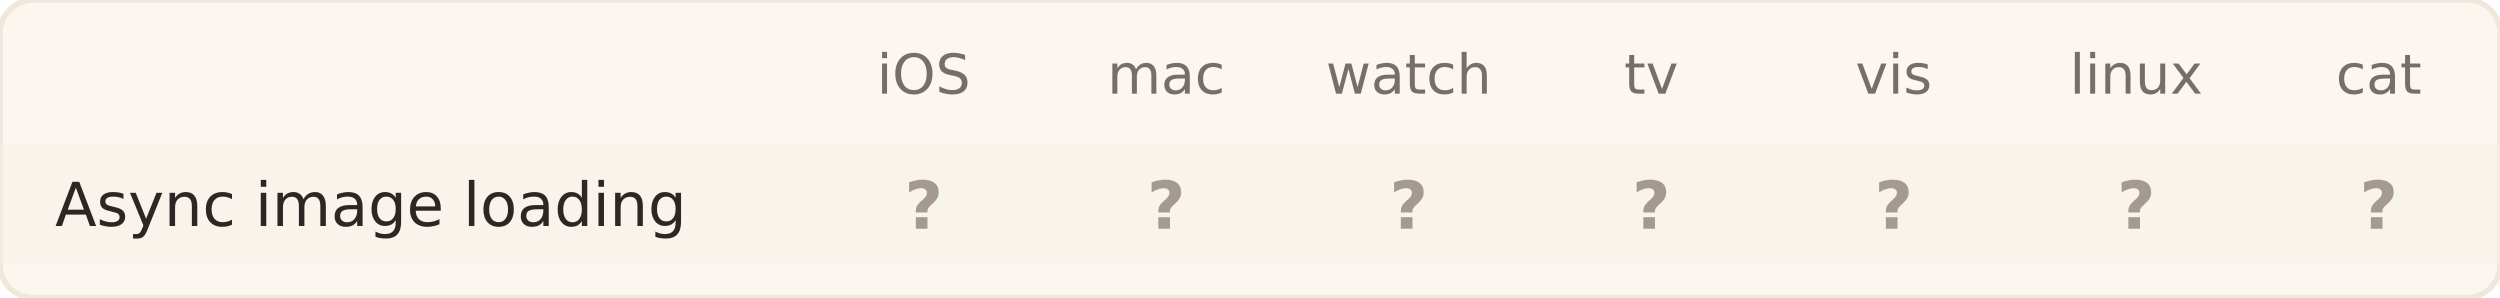
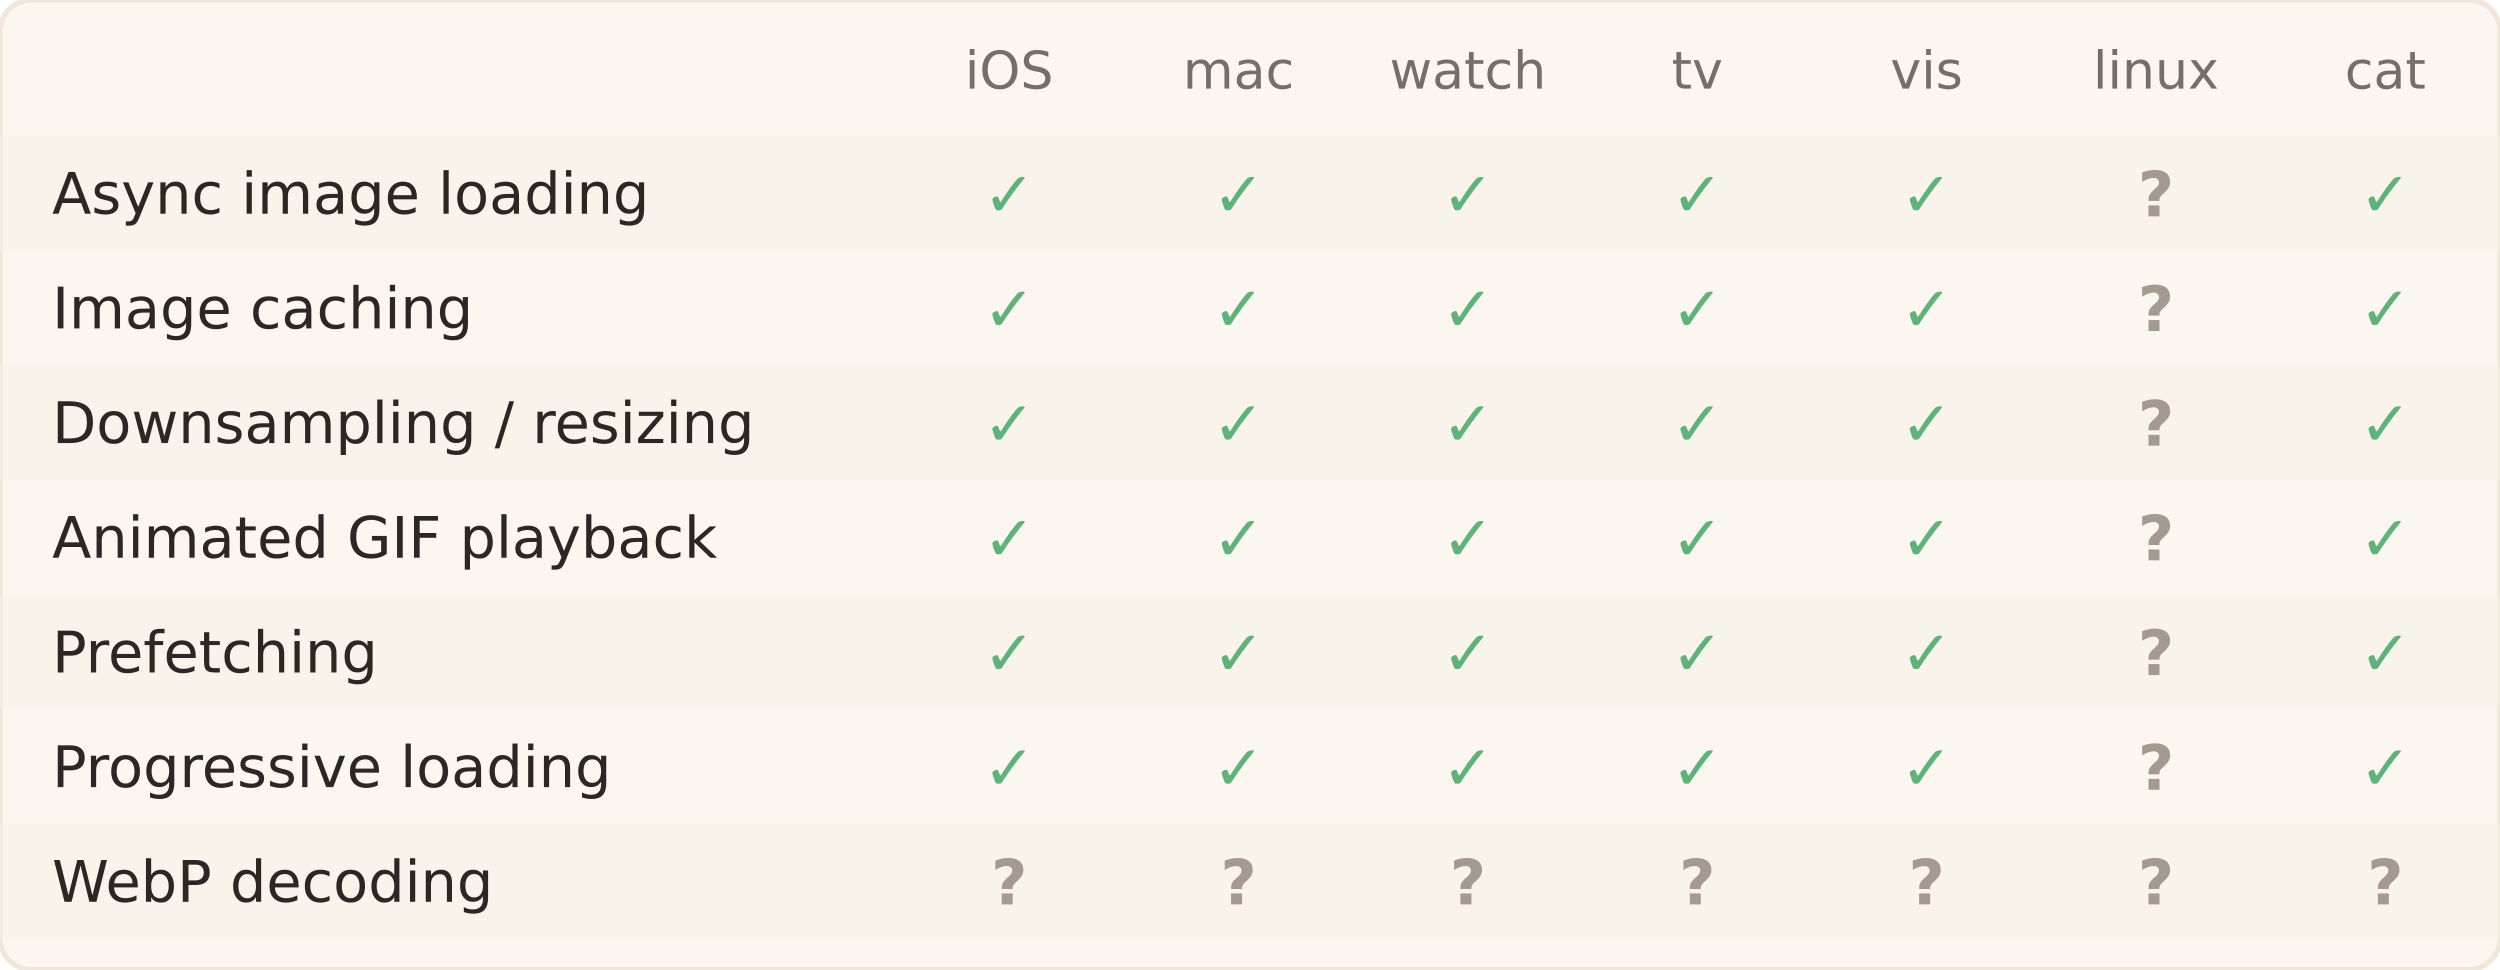
- <svg xmlns="http://www.w3.org/2000/svg" width="453.6" height="54.0" role="img" aria-label="SDWebImage capability matrix — SwiftServe">
-   <rect width="453.6" height="54.0" rx="6" fill="#fbf7f0" stroke="#efe7db" />
-   <text x="167.6" y="17" text-anchor="middle" fill="#2c2724" opacity="0.65" font-family="Verdana,Geneva,DejaVu Sans,sans-serif" font-size="10">iOS</text>
-   <text x="211.6" y="17" text-anchor="middle" fill="#2c2724" opacity="0.65" font-family="Verdana,Geneva,DejaVu Sans,sans-serif" font-size="10">mac</text>
-   <text x="255.6" y="17" text-anchor="middle" fill="#2c2724" opacity="0.65" font-family="Verdana,Geneva,DejaVu Sans,sans-serif" font-size="10">watch</text>
-   <text x="299.6" y="17" text-anchor="middle" fill="#2c2724" opacity="0.65" font-family="Verdana,Geneva,DejaVu Sans,sans-serif" font-size="10">tv</text>
-   <text x="343.6" y="17" text-anchor="middle" fill="#2c2724" opacity="0.65" font-family="Verdana,Geneva,DejaVu Sans,sans-serif" font-size="10">vis</text>
-   <text x="387.6" y="17" text-anchor="middle" fill="#2c2724" opacity="0.65" font-family="Verdana,Geneva,DejaVu Sans,sans-serif" font-size="10">linux</text>
-   <text x="431.6" y="17" text-anchor="middle" fill="#2c2724" opacity="0.65" font-family="Verdana,Geneva,DejaVu Sans,sans-serif" font-size="10">cat</text>
-   <rect x="0" y="26.0" width="453.6" height="22.0" fill="#f5efe5" opacity="0.5" />
+ <svg xmlns="http://www.w3.org/2000/svg" width="479.6" height="186.0" role="img" aria-label="sdwebimage capability matrix — SwiftServe">
+   <rect width="479.6" height="186.0" rx="6" fill="#fbf7f0" stroke="#efe7db" />
+   <text x="193.6" y="17" text-anchor="middle" fill="#2c2724" opacity="0.65" font-family="Verdana,Geneva,DejaVu Sans,sans-serif" font-size="10">iOS</text>
+   <text x="237.6" y="17" text-anchor="middle" fill="#2c2724" opacity="0.65" font-family="Verdana,Geneva,DejaVu Sans,sans-serif" font-size="10">mac</text>
+   <text x="281.6" y="17" text-anchor="middle" fill="#2c2724" opacity="0.65" font-family="Verdana,Geneva,DejaVu Sans,sans-serif" font-size="10">watch</text>
+   <text x="325.6" y="17" text-anchor="middle" fill="#2c2724" opacity="0.65" font-family="Verdana,Geneva,DejaVu Sans,sans-serif" font-size="10">tv</text>
+   <text x="369.6" y="17" text-anchor="middle" fill="#2c2724" opacity="0.65" font-family="Verdana,Geneva,DejaVu Sans,sans-serif" font-size="10">vis</text>
+   <text x="413.6" y="17" text-anchor="middle" fill="#2c2724" opacity="0.65" font-family="Verdana,Geneva,DejaVu Sans,sans-serif" font-size="10">linux</text>
+   <text x="457.6" y="17" text-anchor="middle" fill="#2c2724" opacity="0.65" font-family="Verdana,Geneva,DejaVu Sans,sans-serif" font-size="10">cat</text>
+   <rect x="0" y="26.0" width="479.6" height="22.0" fill="#f5efe5" opacity="0.5" />
  <text x="10" y="41.0" fill="#2c2724" font-family="Verdana,Geneva,DejaVu Sans,sans-serif" font-size="11">Async image loading</text>
-   <text x="167.6" y="41.5" text-anchor="middle" fill="#a49a8f" font-family="Verdana,Geneva,DejaVu Sans,sans-serif" font-size="12" font-weight="bold">?</text>
-   <text x="211.6" y="41.5" text-anchor="middle" fill="#a49a8f" font-family="Verdana,Geneva,DejaVu Sans,sans-serif" font-size="12" font-weight="bold">?</text>
-   <text x="255.6" y="41.5" text-anchor="middle" fill="#a49a8f" font-family="Verdana,Geneva,DejaVu Sans,sans-serif" font-size="12" font-weight="bold">?</text>
-   <text x="299.6" y="41.5" text-anchor="middle" fill="#a49a8f" font-family="Verdana,Geneva,DejaVu Sans,sans-serif" font-size="12" font-weight="bold">?</text>
-   <text x="343.6" y="41.5" text-anchor="middle" fill="#a49a8f" font-family="Verdana,Geneva,DejaVu Sans,sans-serif" font-size="12" font-weight="bold">?</text>
-   <text x="387.6" y="41.5" text-anchor="middle" fill="#a49a8f" font-family="Verdana,Geneva,DejaVu Sans,sans-serif" font-size="12" font-weight="bold">?</text>
-   <text x="431.6" y="41.5" text-anchor="middle" fill="#a49a8f" font-family="Verdana,Geneva,DejaVu Sans,sans-serif" font-size="12" font-weight="bold">?</text>
+   <text x="193.6" y="41.5" text-anchor="middle" fill="#5fb37a" font-family="Verdana,Geneva,DejaVu Sans,sans-serif" font-size="12" font-weight="bold">✓</text>
+   <text x="237.6" y="41.5" text-anchor="middle" fill="#5fb37a" font-family="Verdana,Geneva,DejaVu Sans,sans-serif" font-size="12" font-weight="bold">✓</text>
+   <text x="281.6" y="41.5" text-anchor="middle" fill="#5fb37a" font-family="Verdana,Geneva,DejaVu Sans,sans-serif" font-size="12" font-weight="bold">✓</text>
+   <text x="325.6" y="41.5" text-anchor="middle" fill="#5fb37a" font-family="Verdana,Geneva,DejaVu Sans,sans-serif" font-size="12" font-weight="bold">✓</text>
+   <text x="369.6" y="41.5" text-anchor="middle" fill="#5fb37a" font-family="Verdana,Geneva,DejaVu Sans,sans-serif" font-size="12" font-weight="bold">✓</text>
+   <text x="413.6" y="41.5" text-anchor="middle" fill="#a49a8f" font-family="Verdana,Geneva,DejaVu Sans,sans-serif" font-size="12" font-weight="bold">?</text>
+   <text x="457.6" y="41.5" text-anchor="middle" fill="#5fb37a" font-family="Verdana,Geneva,DejaVu Sans,sans-serif" font-size="12" font-weight="bold">✓</text>
+   <text x="10" y="63.0" fill="#2c2724" font-family="Verdana,Geneva,DejaVu Sans,sans-serif" font-size="11">Image caching</text>
+   <text x="193.6" y="63.5" text-anchor="middle" fill="#5fb37a" font-family="Verdana,Geneva,DejaVu Sans,sans-serif" font-size="12" font-weight="bold">✓</text>
+   <text x="237.6" y="63.5" text-anchor="middle" fill="#5fb37a" font-family="Verdana,Geneva,DejaVu Sans,sans-serif" font-size="12" font-weight="bold">✓</text>
+   <text x="281.6" y="63.5" text-anchor="middle" fill="#5fb37a" font-family="Verdana,Geneva,DejaVu Sans,sans-serif" font-size="12" font-weight="bold">✓</text>
+   <text x="325.6" y="63.5" text-anchor="middle" fill="#5fb37a" font-family="Verdana,Geneva,DejaVu Sans,sans-serif" font-size="12" font-weight="bold">✓</text>
+   <text x="369.6" y="63.5" text-anchor="middle" fill="#5fb37a" font-family="Verdana,Geneva,DejaVu Sans,sans-serif" font-size="12" font-weight="bold">✓</text>
+   <text x="413.6" y="63.5" text-anchor="middle" fill="#a49a8f" font-family="Verdana,Geneva,DejaVu Sans,sans-serif" font-size="12" font-weight="bold">?</text>
+   <text x="457.6" y="63.5" text-anchor="middle" fill="#5fb37a" font-family="Verdana,Geneva,DejaVu Sans,sans-serif" font-size="12" font-weight="bold">✓</text>
+   <rect x="0" y="70.0" width="479.6" height="22.0" fill="#f5efe5" opacity="0.5" />
+   <text x="10" y="85.0" fill="#2c2724" font-family="Verdana,Geneva,DejaVu Sans,sans-serif" font-size="11">Downsampling / resizing</text>
+   <text x="193.6" y="85.5" text-anchor="middle" fill="#5fb37a" font-family="Verdana,Geneva,DejaVu Sans,sans-serif" font-size="12" font-weight="bold">✓</text>
+   <text x="237.6" y="85.5" text-anchor="middle" fill="#5fb37a" font-family="Verdana,Geneva,DejaVu Sans,sans-serif" font-size="12" font-weight="bold">✓</text>
+   <text x="281.6" y="85.5" text-anchor="middle" fill="#5fb37a" font-family="Verdana,Geneva,DejaVu Sans,sans-serif" font-size="12" font-weight="bold">✓</text>
+   <text x="325.6" y="85.5" text-anchor="middle" fill="#5fb37a" font-family="Verdana,Geneva,DejaVu Sans,sans-serif" font-size="12" font-weight="bold">✓</text>
+   <text x="369.6" y="85.5" text-anchor="middle" fill="#5fb37a" font-family="Verdana,Geneva,DejaVu Sans,sans-serif" font-size="12" font-weight="bold">✓</text>
+   <text x="413.6" y="85.5" text-anchor="middle" fill="#a49a8f" font-family="Verdana,Geneva,DejaVu Sans,sans-serif" font-size="12" font-weight="bold">?</text>
+   <text x="457.6" y="85.5" text-anchor="middle" fill="#5fb37a" font-family="Verdana,Geneva,DejaVu Sans,sans-serif" font-size="12" font-weight="bold">✓</text>
+   <text x="10" y="107.0" fill="#2c2724" font-family="Verdana,Geneva,DejaVu Sans,sans-serif" font-size="11">Animated GIF playback</text>
+   <text x="193.6" y="107.5" text-anchor="middle" fill="#5fb37a" font-family="Verdana,Geneva,DejaVu Sans,sans-serif" font-size="12" font-weight="bold">✓</text>
+   <text x="237.6" y="107.5" text-anchor="middle" fill="#5fb37a" font-family="Verdana,Geneva,DejaVu Sans,sans-serif" font-size="12" font-weight="bold">✓</text>
+   <text x="281.6" y="107.5" text-anchor="middle" fill="#5fb37a" font-family="Verdana,Geneva,DejaVu Sans,sans-serif" font-size="12" font-weight="bold">✓</text>
+   <text x="325.6" y="107.5" text-anchor="middle" fill="#5fb37a" font-family="Verdana,Geneva,DejaVu Sans,sans-serif" font-size="12" font-weight="bold">✓</text>
+   <text x="369.6" y="107.5" text-anchor="middle" fill="#5fb37a" font-family="Verdana,Geneva,DejaVu Sans,sans-serif" font-size="12" font-weight="bold">✓</text>
+   <text x="413.6" y="107.5" text-anchor="middle" fill="#a49a8f" font-family="Verdana,Geneva,DejaVu Sans,sans-serif" font-size="12" font-weight="bold">?</text>
+   <text x="457.6" y="107.5" text-anchor="middle" fill="#5fb37a" font-family="Verdana,Geneva,DejaVu Sans,sans-serif" font-size="12" font-weight="bold">✓</text>
+   <rect x="0" y="114.0" width="479.6" height="22.0" fill="#f5efe5" opacity="0.5" />
+   <text x="10" y="129.0" fill="#2c2724" font-family="Verdana,Geneva,DejaVu Sans,sans-serif" font-size="11">Prefetching</text>
+   <text x="193.6" y="129.5" text-anchor="middle" fill="#5fb37a" font-family="Verdana,Geneva,DejaVu Sans,sans-serif" font-size="12" font-weight="bold">✓</text>
+   <text x="237.6" y="129.5" text-anchor="middle" fill="#5fb37a" font-family="Verdana,Geneva,DejaVu Sans,sans-serif" font-size="12" font-weight="bold">✓</text>
+   <text x="281.6" y="129.5" text-anchor="middle" fill="#5fb37a" font-family="Verdana,Geneva,DejaVu Sans,sans-serif" font-size="12" font-weight="bold">✓</text>
+   <text x="325.6" y="129.5" text-anchor="middle" fill="#5fb37a" font-family="Verdana,Geneva,DejaVu Sans,sans-serif" font-size="12" font-weight="bold">✓</text>
+   <text x="369.6" y="129.5" text-anchor="middle" fill="#5fb37a" font-family="Verdana,Geneva,DejaVu Sans,sans-serif" font-size="12" font-weight="bold">✓</text>
+   <text x="413.6" y="129.5" text-anchor="middle" fill="#a49a8f" font-family="Verdana,Geneva,DejaVu Sans,sans-serif" font-size="12" font-weight="bold">?</text>
+   <text x="457.6" y="129.5" text-anchor="middle" fill="#5fb37a" font-family="Verdana,Geneva,DejaVu Sans,sans-serif" font-size="12" font-weight="bold">✓</text>
+   <text x="10" y="151.0" fill="#2c2724" font-family="Verdana,Geneva,DejaVu Sans,sans-serif" font-size="11">Progressive loading</text>
+   <text x="193.6" y="151.5" text-anchor="middle" fill="#5fb37a" font-family="Verdana,Geneva,DejaVu Sans,sans-serif" font-size="12" font-weight="bold">✓</text>
+   <text x="237.6" y="151.5" text-anchor="middle" fill="#5fb37a" font-family="Verdana,Geneva,DejaVu Sans,sans-serif" font-size="12" font-weight="bold">✓</text>
+   <text x="281.6" y="151.5" text-anchor="middle" fill="#5fb37a" font-family="Verdana,Geneva,DejaVu Sans,sans-serif" font-size="12" font-weight="bold">✓</text>
+   <text x="325.6" y="151.5" text-anchor="middle" fill="#5fb37a" font-family="Verdana,Geneva,DejaVu Sans,sans-serif" font-size="12" font-weight="bold">✓</text>
+   <text x="369.6" y="151.5" text-anchor="middle" fill="#5fb37a" font-family="Verdana,Geneva,DejaVu Sans,sans-serif" font-size="12" font-weight="bold">✓</text>
+   <text x="413.6" y="151.5" text-anchor="middle" fill="#a49a8f" font-family="Verdana,Geneva,DejaVu Sans,sans-serif" font-size="12" font-weight="bold">?</text>
+   <text x="457.6" y="151.5" text-anchor="middle" fill="#5fb37a" font-family="Verdana,Geneva,DejaVu Sans,sans-serif" font-size="12" font-weight="bold">✓</text>
+   <rect x="0" y="158.0" width="479.6" height="22.0" fill="#f5efe5" opacity="0.5" />
+   <text x="10" y="173.0" fill="#2c2724" font-family="Verdana,Geneva,DejaVu Sans,sans-serif" font-size="11">WebP decoding</text>
+   <text x="193.6" y="173.5" text-anchor="middle" fill="#a49a8f" font-family="Verdana,Geneva,DejaVu Sans,sans-serif" font-size="12" font-weight="bold">?</text>
+   <text x="237.6" y="173.5" text-anchor="middle" fill="#a49a8f" font-family="Verdana,Geneva,DejaVu Sans,sans-serif" font-size="12" font-weight="bold">?</text>
+   <text x="281.6" y="173.5" text-anchor="middle" fill="#a49a8f" font-family="Verdana,Geneva,DejaVu Sans,sans-serif" font-size="12" font-weight="bold">?</text>
+   <text x="325.6" y="173.5" text-anchor="middle" fill="#a49a8f" font-family="Verdana,Geneva,DejaVu Sans,sans-serif" font-size="12" font-weight="bold">?</text>
+   <text x="369.6" y="173.5" text-anchor="middle" fill="#a49a8f" font-family="Verdana,Geneva,DejaVu Sans,sans-serif" font-size="12" font-weight="bold">?</text>
+   <text x="413.6" y="173.5" text-anchor="middle" fill="#a49a8f" font-family="Verdana,Geneva,DejaVu Sans,sans-serif" font-size="12" font-weight="bold">?</text>
+   <text x="457.6" y="173.5" text-anchor="middle" fill="#a49a8f" font-family="Verdana,Geneva,DejaVu Sans,sans-serif" font-size="12" font-weight="bold">?</text>
</svg>
